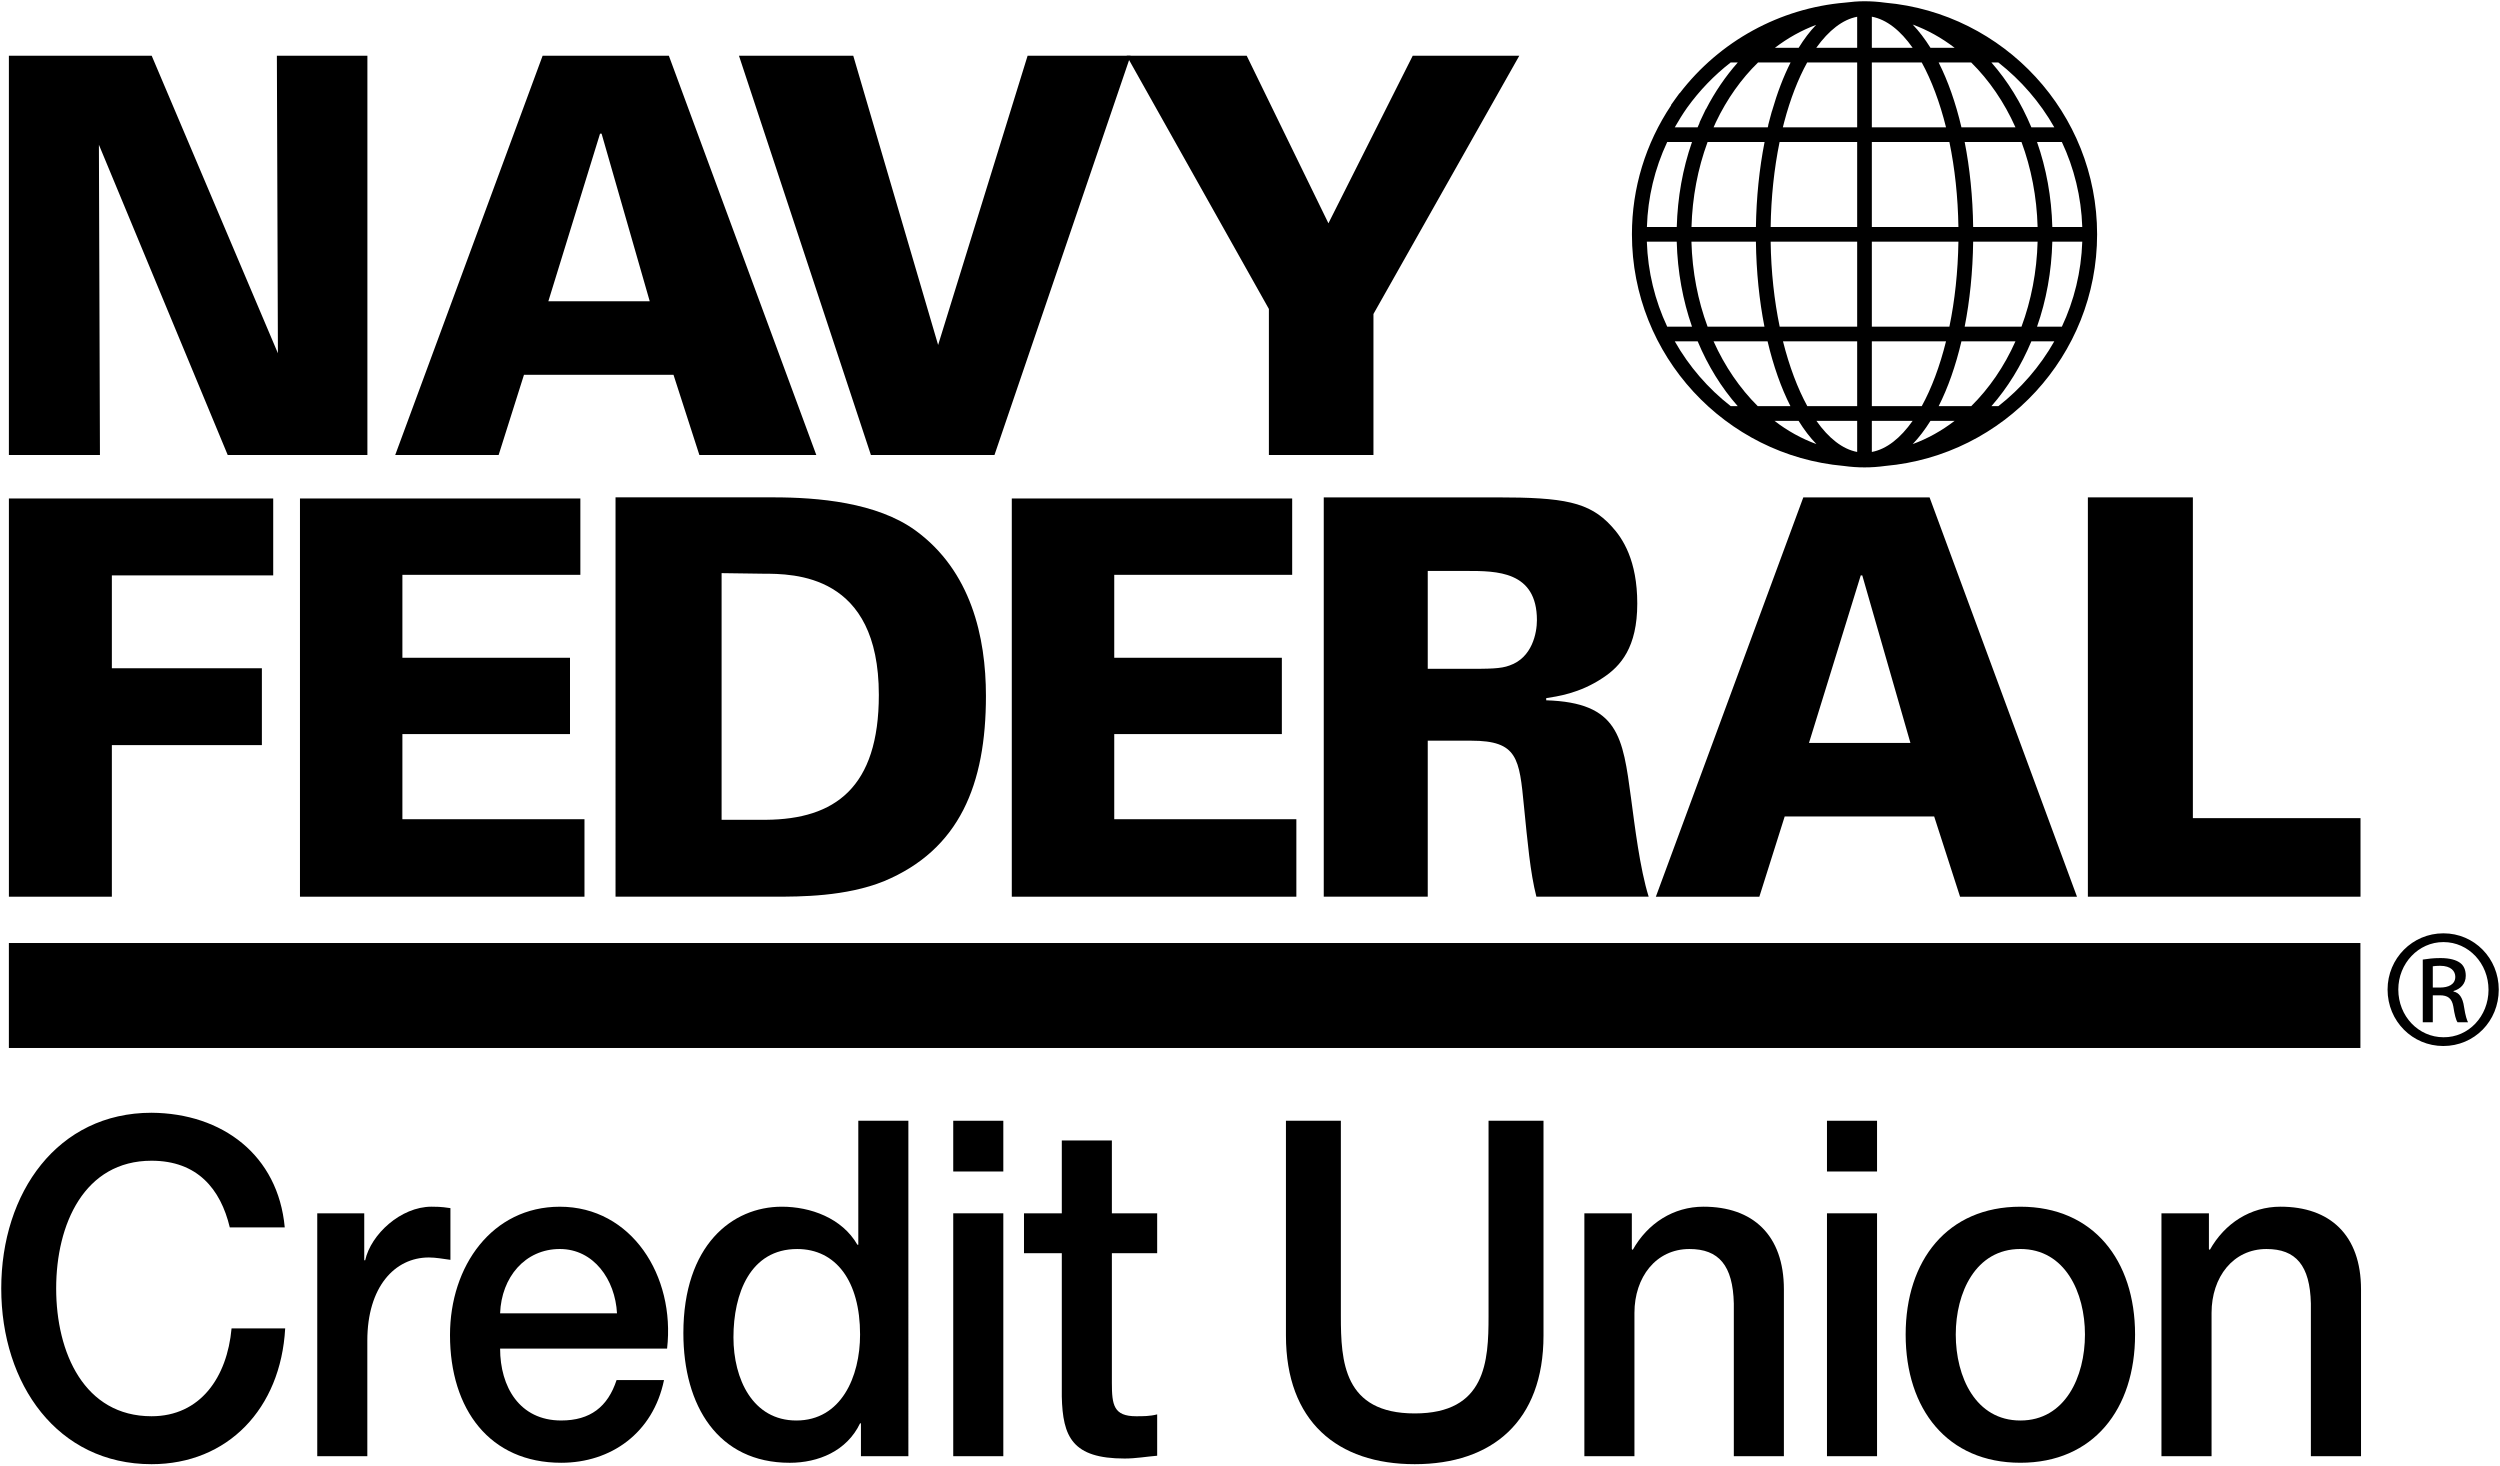
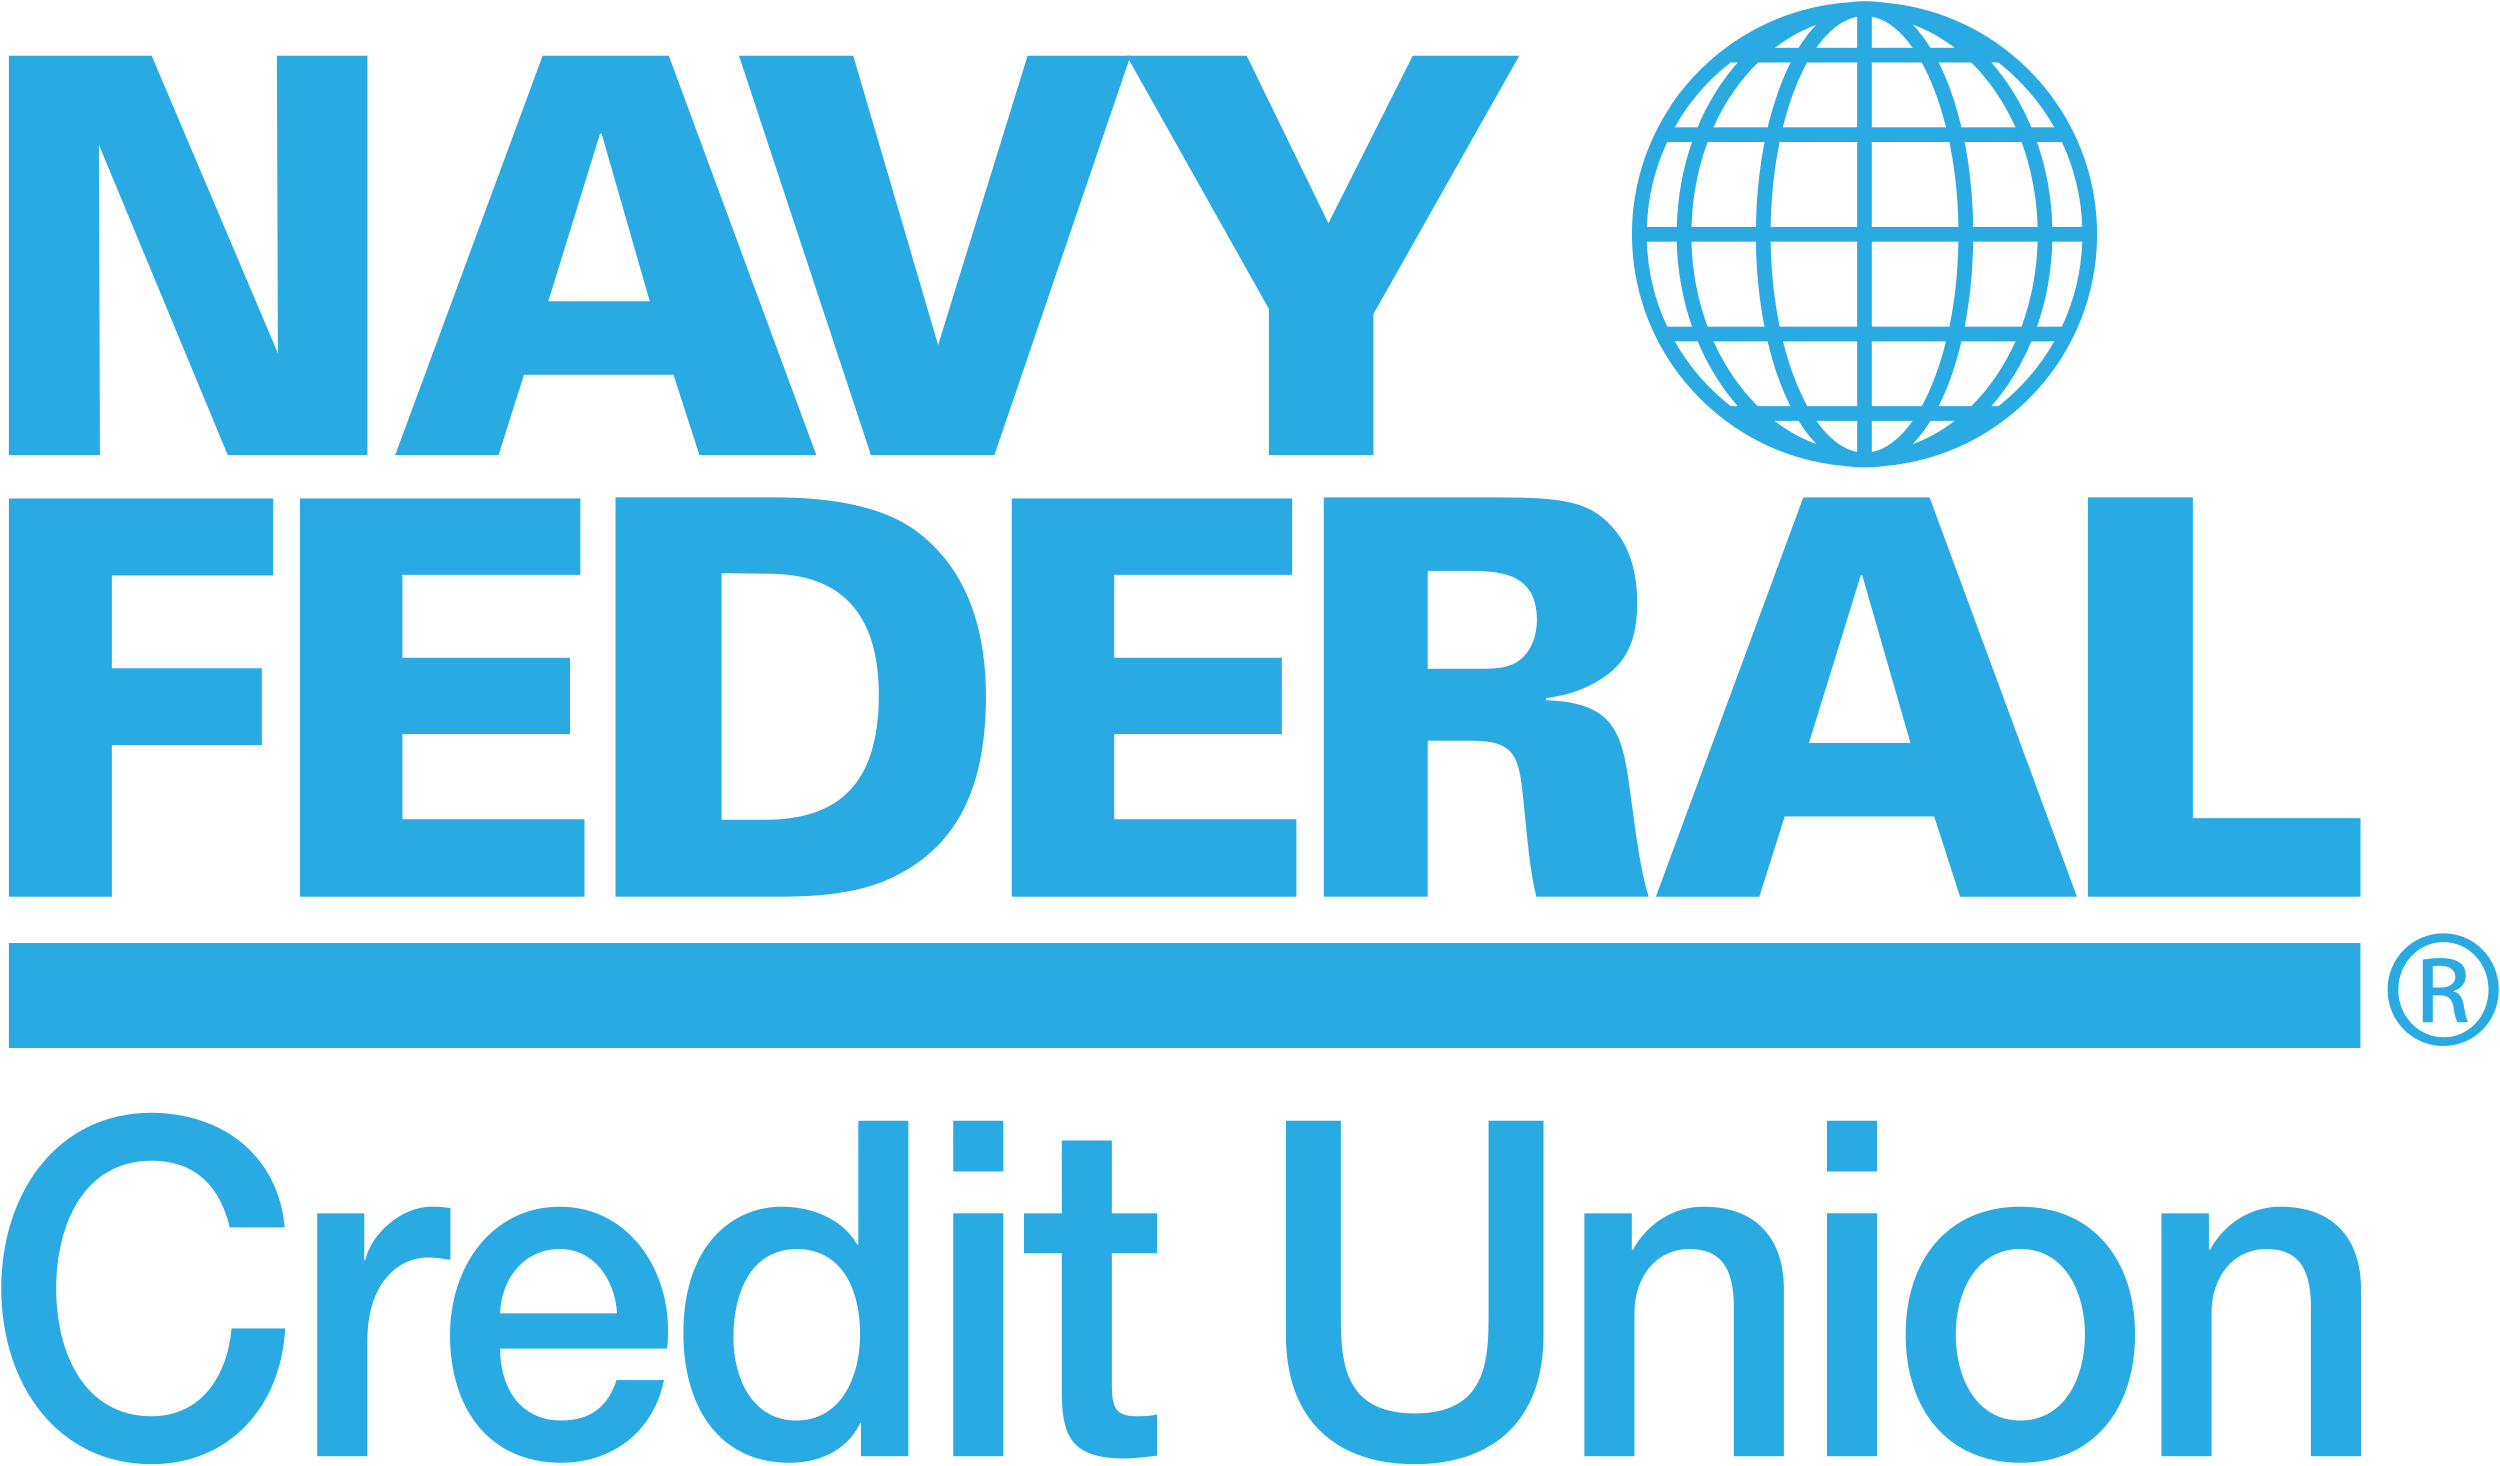
<svg xmlns="http://www.w3.org/2000/svg" version="1.1" id="svg3077" x="0px" y="0px" viewBox="0 0 1000 586.172" style="enable-background:new 0 0 1000 586.172;" xml:space="preserve">
  <style type="text/css">
- 	.st0{fill:currentcolor;}
+ 	.st0{fill:#29AAE2;}
</style>
  <g id="g3154">
    <g id="g3312" transform="translate(60.8369,46.9862)">
      <path id="path3314" class="st0" d="M31.081,443.979c-3.677-15.417-13.01-26.675-31.302-26.675    c-26.889,0-38.148,25.352-38.148,51.091c0,25.753,11.258,51.118,38.148,51.118c19.522,0,30.245-15.577,32.01-35.139h21.447    c-1.765,32.157-23.038,54.313-53.457,54.313c-37.613,0-60.116-31.943-60.116-70.292c0-38.335,22.503-70.278,60.116-70.278    c28.307,0.201,50.636,16.928,53.284,45.863H31.081z" />
    </g>
    <g id="g3316" transform="translate(63.4531,47.4081)">
      <path id="path3318" class="st0" d="M63.446,437.916h18.8v18.786h0.374    c2.273-10.336,14.227-21.434,26.542-21.434c4.573,0,5.803,0.388,7.555,0.575v20.685c-2.821-0.374-5.803-0.949-8.624-0.949    c-13.705,0-24.616,11.847-24.616,33.254v46.237h-20.03V437.916z" />
    </g>
    <g id="g3320" transform="translate(72.4204,44.4153)">
      <path id="path3322" class="st0" d="M174.381,480.926c-0.709-13.518-9.32-25.739-22.865-25.739    c-13.879,0-23.373,11.258-23.894,25.739H174.381z M127.623,495.032c0,15.216,7.728,28.748,24.429,28.748    c11.606,0,18.639-5.442,22.156-16.166h18.974c-4.386,21.247-21.26,33.08-41.129,33.08c-28.48,0-44.472-21.233-44.472-51.104    c0-27.638,16.874-51.318,43.937-51.318c28.654,0,46.237,27.625,42.894,56.76C194.411,495.032,127.623,495.032,127.623,495.032z" />
    </g>
    <g id="g3324" transform="translate(77.7849,41.2099)">
      <path id="path3326" class="st0" d="M240.746,526.991c17.931,0,25.499-17.463,25.499-34.39    c0-21.434-9.681-34.203-25.151-34.203c-18.813,0-25.499,17.85-25.499,35.326C215.595,510.451,223.337,526.991,240.746,526.991     M285.566,541.271h-18.974v-13.157h-0.348c-5.282,11.085-16.7,15.791-28.133,15.791c-28.668,0-42.547-22.744-42.547-51.866    c0-35.153,19.508-50.569,39.378-50.569c11.419,0,24.081,4.506,30.232,15.216h0.361v-49.593h20.03    C285.566,407.092,285.566,541.271,285.566,541.271z" />
    </g>
    <path id="path3328" class="st0" d="M381.296,485.325h20.03v97.154h-20.03V485.325z    M381.296,448.301h20.03v20.297h-20.03V448.301z" />
    <g id="g3330" transform="translate(84.5956,47.4081)">
      <path id="path3332" class="st0" d="M325.001,437.916h15.123V408.78h20.03v29.136h18.118v15.965    h-18.118v51.866c0,8.838,0.709,13.344,9.681,13.344c2.808,0,5.629,0,8.437-0.749v16.54c-4.386,0.374-8.624,1.123-13.01,1.123    c-20.912,0-24.79-8.651-25.138-24.803v-57.322h-15.123V437.916z" />
    </g>
    <g id="g3334" transform="translate(92.4319,50.1773)">
      <path id="path3336" class="st0" d="M421.945,398.119h21.969V476.3    c0,18.038,1.056,38.896,29.55,38.896c28.48,0,29.523-20.859,29.523-38.896V398.12h21.982v85.896    c0,34.377-20.578,51.479-51.505,51.479c-30.954,0-51.519-17.102-51.519-51.479V398.119z" />
    </g>
    <g id="g3338" transform="translate(101.3594,47.4081)">
      <path id="path3340" class="st0" d="M532.387,437.916h18.987v14.28l0.348,0.374    c5.99-10.71,16.353-17.302,28.32-17.302c19.682,0,32.157,11.285,32.157,33.08v66.722h-20.03v-61.079    c-0.361-15.216-5.99-21.795-17.77-21.795c-13.358,0-21.982,11.258-21.982,25.552v57.322h-20.03V437.916z" />
    </g>
    <path id="path3342" class="st0" d="M730.789,485.325h20.03v97.154h-20.03V485.325z    M730.789,448.301h20.03v20.297h-20.03V448.301z" />
    <g id="g3344" transform="translate(116.3348,43.7816)">
      <path id="path3346" class="st0" d="M717.649,490.032c0-16.741-7.916-34.217-25.833-34.217    c-17.931,0-25.846,17.476-25.846,34.217c0,16.914,7.916,34.39,25.846,34.39C709.733,524.423,717.649,506.947,717.649,490.032     M645.927,490.032c0-29.697,16.7-51.131,45.889-51.131c29.176,0,45.876,21.434,45.876,51.131    c0,29.884-16.701,51.291-45.876,51.291C662.627,541.324,645.927,519.917,645.927,490.032" />
    </g>
    <g id="g3348" transform="translate(118.6231,47.4081)">
      <path id="path3350" class="st0" d="M745.958,437.916h18.987v14.28l0.348,0.374    c5.977-10.71,16.339-17.302,28.293-17.302c19.709,0,32.198,11.285,32.198,33.08v66.722h-20.057v-61.079    c-0.348-15.216-5.977-21.795-17.757-21.795c-13.358,0-21.969,11.258-21.969,25.552v57.322h-20.043V437.916z" />
    </g>
    <g id="g3352" transform="translate(54.2287,68.7925)">
      <path id="path3354" class="st0" d="M-50.669,130.599H55.056v30.767H-9.487v37.145h60.009v30.74    H-9.487v60.638h-41.183V130.599z" />
    </g>
    <g id="g3356" transform="translate(62.9363,68.7925)">
      <path id="path3358" class="st0" d="M57.053,130.599h112.156v30.54H98.022v33.174h67.042v30.526    H98.022v34.056h72.832v30.994H57.053V130.599z" />
    </g>
    <g id="g3360" transform="translate(75.5493,59.1802)">
      <path id="path3362" class="st0" d="M213.089,268.738h17.797    c27.518-0.227,45.101-12.823,45.101-49.994c0-48.443-33.922-48.443-46.558-48.443l-16.339-0.227V268.738z M170.663,139.761h63.125    c17.784,0,41.383,1.992,56.894,13.277c22.142,16.152,28.146,42.48,28.146,66.16c0,35.38-10.55,61.48-40.768,74.102    c-15.31,6.191-33.521,6.191-43.87,6.191h-63.526C170.663,299.492,170.663,139.761,170.663,139.761z" />
    </g>
    <g id="g3364" transform="translate(84.2305,68.7925)">
      <path id="path3366" class="st0" d="M320.485,130.599h112.156v30.54h-71.174v33.174h67.042    v30.526h-67.042v34.056h72.846v30.994H320.485V130.599z" />
    </g>
    <g id="g3368" transform="translate(96.674,63.6967)">
      <path id="path3370" class="st0" d="M474.424,203.831h15.524c9.106,0,13.652,0,17.168-1.324    c9.106-3.102,10.978-13.05,10.978-18.145c0-19.682-16.152-19.682-28.146-19.682h-15.524V203.831z M432.827,135.251h69.115    c26.903,0,37.051,1.778,45.956,11.499c4.546,4.867,10.336,13.732,10.336,30.981c0,17.476-6.619,24.991-13.665,29.644    c-9.507,6.405-18.626,7.515-22.758,8.183v0.869c28.975,0.896,30.633,14.615,33.936,39.164c1.457,10.844,3.517,28.093,7.047,39.391    H517.88c-2.487-9.747-3.53-21.915-4.961-36.075c-1.872-19.241-2.487-26.328-21.113-26.328h-17.382v62.403h-41.597V135.251z" />
    </g>
    <g id="g3372" transform="translate(111.1132,61.4805)">
      <path id="path3374" class="st0" d="M653.052,235.681l-19.254-67.002h-0.615l-20.698,67.002    H653.052z M610.211,137.47h50.503l58.966,159.731h-46.772l-10.349-32.091h-59.795l-10.135,32.091h-41.397L610.211,137.47z" />
    </g>
    <g id="g3376" transform="translate(116.422,68.8257)">
      <path id="path3378" class="st0" d="M718.728,130.122h41.999v128.309h67.056v31.422H718.728    V130.122z" />
    </g>
    <g id="g3380" transform="translate(54.2283,82.0379)">
      <path id="path3382" class="st0" d="M-50.674-59.751H6.447L56.936,59.265L56.521-59.751H92.73    V99.953H36.853L-14.666-24.131l0.415,124.083h-36.423L-50.674-59.751z" />
    </g>
    <g id="g3384" transform="translate(73.3994,74.6923)">
      <path id="path3386" class="st0" d="M186.493,45.813l-19.254-67.029h-0.628l-20.672,67.029    H186.493z M143.652-52.411h50.489l58.98,159.717h-46.772l-10.349-32.077h-59.809l-10.135,32.077h-41.37    C84.685,107.306,143.652-52.411,143.652-52.411z" />
    </g>
    <g id="g3388" transform="translate(76.0688,82.0379)">
      <path id="path3390" class="st0" d="M219.516-59.751h45.716l33.949,115.7l35.794-115.7h41.183    L321.724,99.953h-49.433L219.516-59.751z" />
    </g>
    <g id="g3392" transform="translate(91.2579,82.0379)">
      <path id="path3394" class="st0" d="M407.421-59.751l32.692,67.029l33.722-67.029h42.627    L458.124,43.554v56.399h-41.825V41.548L359.406-59.751H407.421z" />
    </g>
    <path id="path3396" class="st0" d="M944.164,377.207H3.55v41.985h940.614V377.207z" />
    <g id="g3398" transform="translate(113.7443,71.5543)">
      <path id="path3400" class="st0" d="M685.602,90.909h-2.781    c6.485-7.367,11.887-16.152,15.978-25.926h9.173C702.262,75.051,694.641,83.849,685.602,90.909 M677.111,96.793L677.111,96.793    l-0.027,0.013C677.084,96.806,677.084,96.793,677.111,96.793 M587.044,96.793L587.044,96.793v0.013    C587.044,96.793,587.044,96.793,587.044,96.793 M556.17,64.983h9.159c4.078,9.774,9.52,18.559,16.019,25.926h-2.795    C569.501,83.849,561.866,75.051,556.17,64.983 M578.513-46.559h2.848c-4.84,5.482-9.146,11.74-12.729,18.719h-0.067l-1.257,2.647    l-1.257,2.647l0.08,0.027c-0.281,0.628-0.575,1.257-0.829,1.885h-9.132c1.538-2.688,3.156-5.335,4.947-7.862    C566.091-35.407,571.961-41.464,578.513-46.559 M677.111-52.442L677.111-52.442h-0.027H677.111 M707.971-20.632h-9.173    c-4.092-9.801-9.493-18.559-15.978-25.926h2.781C694.641-39.485,702.262-30.687,707.971-20.632 M707.183,25.11h11.98    c-0.401,12.101-3.276,23.627-8.156,34.003h-9.935C704.749,48.643,706.875,37.144,707.183,25.11 M672.124,59.113    c2.046-10.416,3.236-21.902,3.396-34.003h25.779c-0.321,12.101-2.594,23.613-6.445,34.003    C694.854,59.113,672.124,59.113,672.124,59.113z M658.445,96.793h9.654c-5.201,3.985-10.804,7.113-16.767,9.293    C653.832,103.478,656.212,100.349,658.445,96.793 M605.696,96.793c2.206,3.557,4.586,6.686,7.127,9.293    c-5.95-2.179-11.606-5.308-16.767-9.293C596.056,96.793,605.696,96.793,605.696,96.793z M562.829,25.11h25.793    c0.16,12.101,1.364,23.587,3.41,34.003h-22.744C565.423,48.724,563.163,37.211,562.829,25.11 M556.959,19.24h-11.94    c0.361-11.887,3.142-23.399,8.116-33.989h9.921C559.325-4.065,557.28,7.474,556.959,19.24 M592.085-14.749    c-2.099,10.67-3.289,22.223-3.463,33.989h-25.766c0.321-11.82,2.514-23.373,6.431-33.989H592.085z M658.445-52.442    c-2.233-3.557-4.613-6.686-7.113-9.293c5.964,2.179,11.566,5.322,16.767,9.293H658.445z M634.992,19.24v-33.989h31.021    c2.166,10.443,3.423,21.955,3.61,33.989C669.623,19.24,634.992,19.24,634.992,19.24z M634.992,59.113V25.11h34.631    c-0.187,12.034-1.444,23.587-3.61,34.003H634.992z M634.992,90.909V64.983h29.67c-2.487,10.015-5.803,18.826-9.707,25.926    C654.955,90.909,634.992,90.909,634.992,90.909z M634.992,96.793h16.313c-4.854,6.913-10.416,11.325-16.313,12.435V96.793z     M629.122,96.793v12.435c-5.87-1.11-11.432-5.522-16.299-12.435H629.122z M629.122,64.983v25.926h-19.936    c-3.891-7.1-7.22-15.912-9.734-25.926C599.452,64.983,629.122,64.983,629.122,64.983z M629.122,25.11v34.003h-30.994    c-2.166-10.416-3.45-21.969-3.61-34.003C594.518,25.11,629.122,25.11,629.122,25.11z M629.122-14.749V19.24h-34.604    c0.16-11.793,1.391-23.346,3.57-33.989C598.088-14.749,629.122-14.749,629.122-14.749z M654.955-46.559    c3.904,7.113,7.22,15.925,9.707,25.926h-29.67v-25.926C634.992-46.559,654.955-46.559,654.955-46.559z M634.992-52.442v-12.435    c5.897,1.11,11.459,5.509,16.313,12.435H634.992z M629.122-64.85v12.408H612.77C617.77-59.421,623.346-63.767,629.122-64.85     M605.723-52.442h-9.493c5.134-3.918,10.67-7.006,16.473-9.159C610.229-59.047,607.902-55.972,605.723-52.442 M599.933-22.731    c2.447-9.306,5.589-17.302,9.186-23.827h20.003v25.926h-29.724C599.586-21.341,599.733-22.063,599.933-22.731 M701.299,19.24    H675.52c-0.16-12.114-1.35-23.573-3.396-33.989h22.731C698.705-4.373,700.978,7.126,701.299,19.24 M719.163,19.24h-11.98    c-0.308-12.034-2.434-23.52-6.111-33.989h9.935C715.887-4.373,718.762,7.126,719.163,19.24 M692.434-20.632h-21.608    c-2.3-9.814-5.389-18.572-9.106-25.926h13.023C681.911-39.485,687.955-30.674,692.434-20.632 M572.616-22.691    c4.439-9.32,10.175-17.342,16.848-23.867h13.023c-2.848,5.629-5.348,12.181-7.448,19.508l-0.027-0.013l-0.762,2.821l-0.749,2.848    h0.067c-0.067,0.267-0.147,0.508-0.201,0.762h-21.674C572.001-21.314,572.295-22.009,572.616-22.691 M544.992,25.11h11.954    c0.321,12.034,2.46,23.533,6.111,34.003h-9.921C548.268,48.737,545.379,37.211,544.992,25.11 M571.68,64.983h21.608    c2.313,9.814,5.415,18.586,9.146,25.926h-13.077C582.243,83.836,576.2,75.051,571.68,64.983 M674.744,90.909h-13.023    c3.717-7.341,6.806-16.112,9.106-25.926h21.608C687.955,75.051,681.911,83.836,674.744,90.909 M725.1,22.169    c0-48.51-37.319-88.45-84.773-92.648c-2.714-0.374-5.455-0.575-8.263-0.575c-2.621,0-5.215,0.214-7.782,0.548    c-26.047,2.206-50.168,15.377-66.16,36.262l-0.053-0.067l-1.725,2.38l-1.698,2.393l0.08,0.08    c-10.229,15.31-15.698,33.08-15.698,51.626c0,48.524,37.332,88.476,84.786,92.661c2.714,0.374,5.469,0.575,8.25,0.575    c2.808,0,5.549-0.201,8.263-0.575C687.781,110.645,725.1,70.692,725.1,22.169" />
    </g>
    <g id="g3402" transform="translate(126.7405,54.1619)">
      <path id="path3404" class="st0" d="M846.378,340.857h2.902c3.289,0,6.097-1.203,6.097-4.292    c0-2.193-1.618-4.412-6.097-4.412c-1.31,0-2.206,0.107-2.902,0.201V340.857z M846.378,354.749h-4.011v-25.084    c2.113-0.308,4.105-0.602,7.1-0.602c3.797,0,6.298,0.802,7.809,1.899c1.498,1.096,2.286,2.808,2.286,5.201    c0,3.289-2.193,5.295-4.894,6.084v0.214c2.193,0.388,3.69,2.38,4.198,6.084c0.602,3.904,1.203,5.402,1.605,6.204h-4.185    c-0.628-0.802-1.217-3.102-1.711-6.391c-0.602-3.209-2.206-4.399-5.402-4.399h-2.795V354.749z M850.577,322.672    c-9.895,0-17.997,8.491-17.997,18.987c0,10.697,8.103,19.081,18.091,19.081c9.988,0.094,17.997-8.384,17.997-18.974    c0-10.603-8.009-19.094-17.997-19.094C850.671,322.672,850.577,322.672,850.577,322.672z M850.671,319.169    c12.301,0,22.089,9.988,22.089,22.49c0,12.689-9.788,22.584-22.183,22.584c-12.288,0-22.29-9.895-22.29-22.584    c0-12.502,10.002-22.49,22.29-22.49C850.577,319.169,850.671,319.169,850.671,319.169z" />
    </g>
  </g>
</svg>
